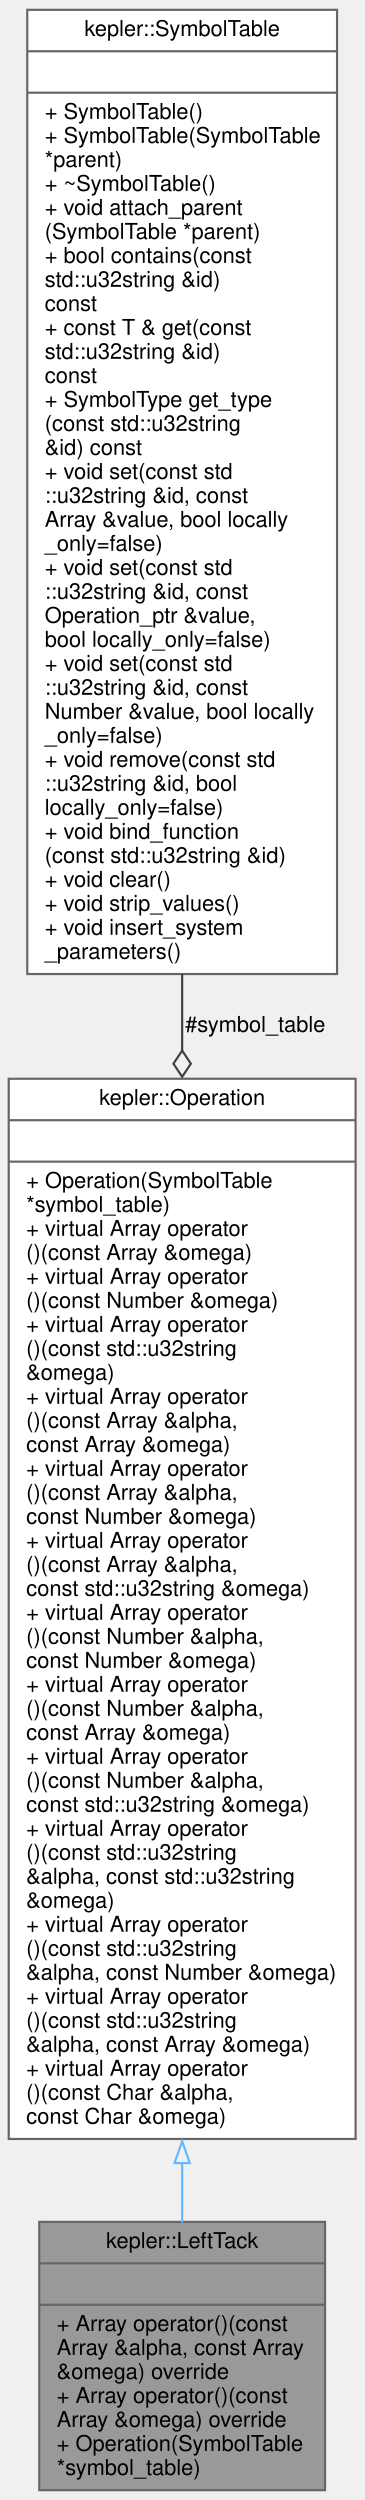
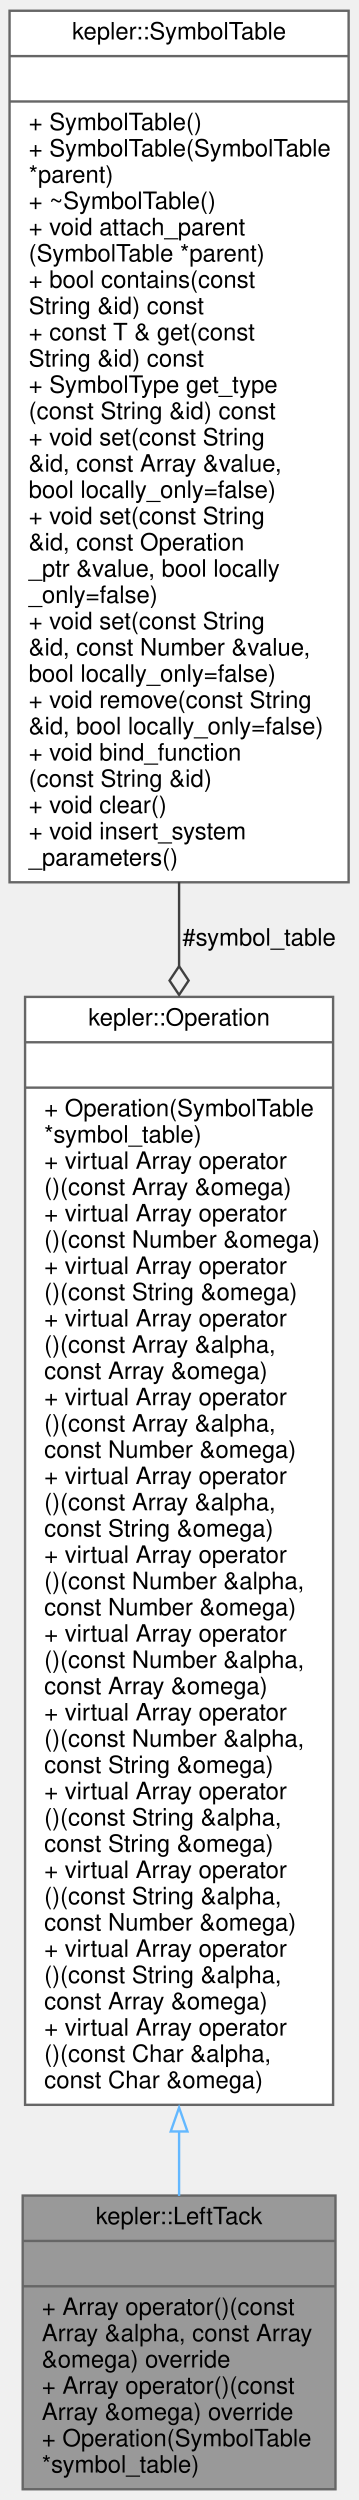
- <svg xmlns="http://www.w3.org/2000/svg" xmlns:xlink="http://www.w3.org/1999/xlink" width="167pt" height="1146pt" viewBox="0.00 0.00 167.00 1146.00">
-   <g id="graph0" class="graph" transform="scale(1 1) rotate(0) translate(4 1142)">
+ <svg xmlns="http://www.w3.org/2000/svg" xmlns:xlink="http://www.w3.org/1999/xlink" width="150pt" height="1047pt" viewBox="0.00 0.00 150.00 1047.00">
+   <g id="graph0" class="graph" transform="scale(1 1) rotate(0) translate(4 1043)">
    <g id="node1" class="node">
      <g id="a_node1">
        <a xlink:title=" ">
-           <polygon fill="#999999" stroke="#666666" points="14,-0.5 14,-123.5 145,-123.5 145,-0.5 14,-0.5" />
-           <text text-anchor="middle" x="79.5" y="-111.5" font-family="Helvetica,sans-Serif" font-size="10.00">kepler::LeftTack</text>
-           <polyline fill="none" stroke="#666666" points="14,-104.5 145,-104.5" />
-           <text text-anchor="middle" x="79.5" y="-92.5" font-family="Helvetica,sans-Serif" font-size="10.00"> </text>
-           <polyline fill="none" stroke="#666666" points="14,-85.5 145,-85.5" />
-           <text text-anchor="start" x="22" y="-73.5" font-family="Helvetica,sans-Serif" font-size="10.00">+ Array operator()(const</text>
-           <text text-anchor="start" x="22" y="-62.5" font-family="Helvetica,sans-Serif" font-size="10.00"> Array &amp;alpha, const Array</text>
-           <text text-anchor="start" x="22" y="-51.5" font-family="Helvetica,sans-Serif" font-size="10.00"> &amp;omega) override</text>
-           <text text-anchor="start" x="22" y="-40.5" font-family="Helvetica,sans-Serif" font-size="10.00">+ Array operator()(const</text>
-           <text text-anchor="start" x="22" y="-29.5" font-family="Helvetica,sans-Serif" font-size="10.00"> Array &amp;omega) override</text>
-           <text text-anchor="start" x="22" y="-18.5" font-family="Helvetica,sans-Serif" font-size="10.00">+ Operation(SymbolTable</text>
-           <text text-anchor="start" x="22" y="-7.5" font-family="Helvetica,sans-Serif" font-size="10.00"> *symbol_table)</text>
+           <polygon fill="#999999" stroke="#666666" points="5.5,-0.5 5.5,-123.5 136.5,-123.5 136.5,-0.5 5.5,-0.5" />
+           <text text-anchor="middle" x="71" y="-111.5" font-family="Helvetica,sans-Serif" font-size="10.00">kepler::LeftTack</text>
+           <polyline fill="none" stroke="#666666" points="5.5,-104.5 136.5,-104.5" />
+           <text text-anchor="middle" x="71" y="-92.5" font-family="Helvetica,sans-Serif" font-size="10.00"> </text>
+           <polyline fill="none" stroke="#666666" points="5.5,-85.5 136.5,-85.5" />
+           <text text-anchor="start" x="13.5" y="-73.5" font-family="Helvetica,sans-Serif" font-size="10.00">+ Array operator()(const</text>
+           <text text-anchor="start" x="13.5" y="-62.5" font-family="Helvetica,sans-Serif" font-size="10.00"> Array &amp;alpha, const Array</text>
+           <text text-anchor="start" x="13.5" y="-51.5" font-family="Helvetica,sans-Serif" font-size="10.00"> &amp;omega) override</text>
+           <text text-anchor="start" x="13.5" y="-40.5" font-family="Helvetica,sans-Serif" font-size="10.00">+ Array operator()(const</text>
+           <text text-anchor="start" x="13.5" y="-29.5" font-family="Helvetica,sans-Serif" font-size="10.00"> Array &amp;omega) override</text>
+           <text text-anchor="start" x="13.5" y="-18.5" font-family="Helvetica,sans-Serif" font-size="10.00">+ Operation(SymbolTable</text>
+           <text text-anchor="start" x="13.5" y="-7.5" font-family="Helvetica,sans-Serif" font-size="10.00"> *symbol_table)</text>
        </a>
      </g>
    </g>
    <g id="node2" class="node">
      <g id="a_node2">
        <a xlink:href="structkepler_1_1_operation.html" target="_top" xlink:title=" ">
-           <polygon fill="white" stroke="#666666" points="0,-161.5 0,-647.5 159,-647.5 159,-161.5 0,-161.5" />
-           <text text-anchor="middle" x="79.5" y="-635.5" font-family="Helvetica,sans-Serif" font-size="10.00">kepler::Operation</text>
-           <polyline fill="none" stroke="#666666" points="0,-628.5 159,-628.5" />
-           <text text-anchor="middle" x="79.5" y="-616.5" font-family="Helvetica,sans-Serif" font-size="10.00"> </text>
-           <polyline fill="none" stroke="#666666" points="0,-609.5 159,-609.5" />
-           <text text-anchor="start" x="8" y="-597.5" font-family="Helvetica,sans-Serif" font-size="10.00">+ Operation(SymbolTable</text>
-           <text text-anchor="start" x="8" y="-586.5" font-family="Helvetica,sans-Serif" font-size="10.00"> *symbol_table)</text>
-           <text text-anchor="start" x="8" y="-575.5" font-family="Helvetica,sans-Serif" font-size="10.00">+ virtual Array operator</text>
-           <text text-anchor="start" x="8" y="-564.5" font-family="Helvetica,sans-Serif" font-size="10.00">()(const Array &amp;omega)</text>
-           <text text-anchor="start" x="8" y="-553.5" font-family="Helvetica,sans-Serif" font-size="10.00">+ virtual Array operator</text>
-           <text text-anchor="start" x="8" y="-542.5" font-family="Helvetica,sans-Serif" font-size="10.00">()(const Number &amp;omega)</text>
-           <text text-anchor="start" x="8" y="-531.5" font-family="Helvetica,sans-Serif" font-size="10.00">+ virtual Array operator</text>
-           <text text-anchor="start" x="8" y="-520.5" font-family="Helvetica,sans-Serif" font-size="10.00">()(const std::u32string</text>
-           <text text-anchor="start" x="8" y="-509.5" font-family="Helvetica,sans-Serif" font-size="10.00"> &amp;omega)</text>
-           <text text-anchor="start" x="8" y="-498.5" font-family="Helvetica,sans-Serif" font-size="10.00">+ virtual Array operator</text>
-           <text text-anchor="start" x="8" y="-487.5" font-family="Helvetica,sans-Serif" font-size="10.00">()(const Array &amp;alpha,</text>
-           <text text-anchor="start" x="8" y="-476.5" font-family="Helvetica,sans-Serif" font-size="10.00"> const Array &amp;omega)</text>
-           <text text-anchor="start" x="8" y="-465.5" font-family="Helvetica,sans-Serif" font-size="10.00">+ virtual Array operator</text>
-           <text text-anchor="start" x="8" y="-454.5" font-family="Helvetica,sans-Serif" font-size="10.00">()(const Array &amp;alpha,</text>
-           <text text-anchor="start" x="8" y="-443.5" font-family="Helvetica,sans-Serif" font-size="10.00"> const Number &amp;omega)</text>
-           <text text-anchor="start" x="8" y="-432.5" font-family="Helvetica,sans-Serif" font-size="10.00">+ virtual Array operator</text>
-           <text text-anchor="start" x="8" y="-421.5" font-family="Helvetica,sans-Serif" font-size="10.00">()(const Array &amp;alpha,</text>
-           <text text-anchor="start" x="8" y="-410.5" font-family="Helvetica,sans-Serif" font-size="10.00"> const std::u32string &amp;omega)</text>
-           <text text-anchor="start" x="8" y="-399.5" font-family="Helvetica,sans-Serif" font-size="10.00">+ virtual Array operator</text>
-           <text text-anchor="start" x="8" y="-388.5" font-family="Helvetica,sans-Serif" font-size="10.00">()(const Number &amp;alpha,</text>
-           <text text-anchor="start" x="8" y="-377.5" font-family="Helvetica,sans-Serif" font-size="10.00"> const Number &amp;omega)</text>
-           <text text-anchor="start" x="8" y="-366.5" font-family="Helvetica,sans-Serif" font-size="10.00">+ virtual Array operator</text>
-           <text text-anchor="start" x="8" y="-355.5" font-family="Helvetica,sans-Serif" font-size="10.00">()(const Number &amp;alpha,</text>
-           <text text-anchor="start" x="8" y="-344.5" font-family="Helvetica,sans-Serif" font-size="10.00"> const Array &amp;omega)</text>
-           <text text-anchor="start" x="8" y="-333.5" font-family="Helvetica,sans-Serif" font-size="10.00">+ virtual Array operator</text>
-           <text text-anchor="start" x="8" y="-322.5" font-family="Helvetica,sans-Serif" font-size="10.00">()(const Number &amp;alpha,</text>
-           <text text-anchor="start" x="8" y="-311.5" font-family="Helvetica,sans-Serif" font-size="10.00"> const std::u32string &amp;omega)</text>
-           <text text-anchor="start" x="8" y="-300.5" font-family="Helvetica,sans-Serif" font-size="10.00">+ virtual Array operator</text>
-           <text text-anchor="start" x="8" y="-289.5" font-family="Helvetica,sans-Serif" font-size="10.00">()(const std::u32string</text>
-           <text text-anchor="start" x="8" y="-278.5" font-family="Helvetica,sans-Serif" font-size="10.00"> &amp;alpha, const std::u32string</text>
-           <text text-anchor="start" x="8" y="-267.5" font-family="Helvetica,sans-Serif" font-size="10.00"> &amp;omega)</text>
-           <text text-anchor="start" x="8" y="-256.5" font-family="Helvetica,sans-Serif" font-size="10.00">+ virtual Array operator</text>
-           <text text-anchor="start" x="8" y="-245.5" font-family="Helvetica,sans-Serif" font-size="10.00">()(const std::u32string</text>
-           <text text-anchor="start" x="8" y="-234.5" font-family="Helvetica,sans-Serif" font-size="10.00"> &amp;alpha, const Number &amp;omega)</text>
-           <text text-anchor="start" x="8" y="-223.5" font-family="Helvetica,sans-Serif" font-size="10.00">+ virtual Array operator</text>
-           <text text-anchor="start" x="8" y="-212.5" font-family="Helvetica,sans-Serif" font-size="10.00">()(const std::u32string</text>
-           <text text-anchor="start" x="8" y="-201.5" font-family="Helvetica,sans-Serif" font-size="10.00"> &amp;alpha, const Array &amp;omega)</text>
-           <text text-anchor="start" x="8" y="-190.5" font-family="Helvetica,sans-Serif" font-size="10.00">+ virtual Array operator</text>
-           <text text-anchor="start" x="8" y="-179.5" font-family="Helvetica,sans-Serif" font-size="10.00">()(const Char &amp;alpha,</text>
-           <text text-anchor="start" x="8" y="-168.5" font-family="Helvetica,sans-Serif" font-size="10.00"> const Char &amp;omega)</text>
+           <polygon fill="white" stroke="#666666" points="6.5,-161.5 6.5,-625.5 135.5,-625.5 135.5,-161.5 6.5,-161.5" />
+           <text text-anchor="middle" x="71" y="-613.5" font-family="Helvetica,sans-Serif" font-size="10.00">kepler::Operation</text>
+           <polyline fill="none" stroke="#666666" points="6.5,-606.5 135.5,-606.5" />
+           <text text-anchor="middle" x="71" y="-594.5" font-family="Helvetica,sans-Serif" font-size="10.00"> </text>
+           <polyline fill="none" stroke="#666666" points="6.5,-587.5 135.5,-587.5" />
+           <text text-anchor="start" x="14.5" y="-575.5" font-family="Helvetica,sans-Serif" font-size="10.00">+ Operation(SymbolTable</text>
+           <text text-anchor="start" x="14.5" y="-564.5" font-family="Helvetica,sans-Serif" font-size="10.00"> *symbol_table)</text>
+           <text text-anchor="start" x="14.5" y="-553.5" font-family="Helvetica,sans-Serif" font-size="10.00">+ virtual Array operator</text>
+           <text text-anchor="start" x="14.5" y="-542.5" font-family="Helvetica,sans-Serif" font-size="10.00">()(const Array &amp;omega)</text>
+           <text text-anchor="start" x="14.5" y="-531.5" font-family="Helvetica,sans-Serif" font-size="10.00">+ virtual Array operator</text>
+           <text text-anchor="start" x="14.5" y="-520.5" font-family="Helvetica,sans-Serif" font-size="10.00">()(const Number &amp;omega)</text>
+           <text text-anchor="start" x="14.5" y="-509.5" font-family="Helvetica,sans-Serif" font-size="10.00">+ virtual Array operator</text>
+           <text text-anchor="start" x="14.5" y="-498.5" font-family="Helvetica,sans-Serif" font-size="10.00">()(const String &amp;omega)</text>
+           <text text-anchor="start" x="14.5" y="-487.5" font-family="Helvetica,sans-Serif" font-size="10.00">+ virtual Array operator</text>
+           <text text-anchor="start" x="14.5" y="-476.5" font-family="Helvetica,sans-Serif" font-size="10.00">()(const Array &amp;alpha,</text>
+           <text text-anchor="start" x="14.5" y="-465.5" font-family="Helvetica,sans-Serif" font-size="10.00"> const Array &amp;omega)</text>
+           <text text-anchor="start" x="14.5" y="-454.5" font-family="Helvetica,sans-Serif" font-size="10.00">+ virtual Array operator</text>
+           <text text-anchor="start" x="14.5" y="-443.5" font-family="Helvetica,sans-Serif" font-size="10.00">()(const Array &amp;alpha,</text>
+           <text text-anchor="start" x="14.5" y="-432.5" font-family="Helvetica,sans-Serif" font-size="10.00"> const Number &amp;omega)</text>
+           <text text-anchor="start" x="14.5" y="-421.5" font-family="Helvetica,sans-Serif" font-size="10.00">+ virtual Array operator</text>
+           <text text-anchor="start" x="14.5" y="-410.5" font-family="Helvetica,sans-Serif" font-size="10.00">()(const Array &amp;alpha,</text>
+           <text text-anchor="start" x="14.5" y="-399.5" font-family="Helvetica,sans-Serif" font-size="10.00"> const String &amp;omega)</text>
+           <text text-anchor="start" x="14.5" y="-388.5" font-family="Helvetica,sans-Serif" font-size="10.00">+ virtual Array operator</text>
+           <text text-anchor="start" x="14.5" y="-377.5" font-family="Helvetica,sans-Serif" font-size="10.00">()(const Number &amp;alpha,</text>
+           <text text-anchor="start" x="14.5" y="-366.5" font-family="Helvetica,sans-Serif" font-size="10.00"> const Number &amp;omega)</text>
+           <text text-anchor="start" x="14.5" y="-355.5" font-family="Helvetica,sans-Serif" font-size="10.00">+ virtual Array operator</text>
+           <text text-anchor="start" x="14.5" y="-344.5" font-family="Helvetica,sans-Serif" font-size="10.00">()(const Number &amp;alpha,</text>
+           <text text-anchor="start" x="14.5" y="-333.5" font-family="Helvetica,sans-Serif" font-size="10.00"> const Array &amp;omega)</text>
+           <text text-anchor="start" x="14.5" y="-322.5" font-family="Helvetica,sans-Serif" font-size="10.00">+ virtual Array operator</text>
+           <text text-anchor="start" x="14.5" y="-311.5" font-family="Helvetica,sans-Serif" font-size="10.00">()(const Number &amp;alpha,</text>
+           <text text-anchor="start" x="14.5" y="-300.5" font-family="Helvetica,sans-Serif" font-size="10.00"> const String &amp;omega)</text>
+           <text text-anchor="start" x="14.5" y="-289.5" font-family="Helvetica,sans-Serif" font-size="10.00">+ virtual Array operator</text>
+           <text text-anchor="start" x="14.5" y="-278.5" font-family="Helvetica,sans-Serif" font-size="10.00">()(const String &amp;alpha,</text>
+           <text text-anchor="start" x="14.5" y="-267.5" font-family="Helvetica,sans-Serif" font-size="10.00"> const String &amp;omega)</text>
+           <text text-anchor="start" x="14.5" y="-256.5" font-family="Helvetica,sans-Serif" font-size="10.00">+ virtual Array operator</text>
+           <text text-anchor="start" x="14.5" y="-245.5" font-family="Helvetica,sans-Serif" font-size="10.00">()(const String &amp;alpha,</text>
+           <text text-anchor="start" x="14.5" y="-234.5" font-family="Helvetica,sans-Serif" font-size="10.00"> const Number &amp;omega)</text>
+           <text text-anchor="start" x="14.5" y="-223.5" font-family="Helvetica,sans-Serif" font-size="10.00">+ virtual Array operator</text>
+           <text text-anchor="start" x="14.5" y="-212.5" font-family="Helvetica,sans-Serif" font-size="10.00">()(const String &amp;alpha,</text>
+           <text text-anchor="start" x="14.5" y="-201.5" font-family="Helvetica,sans-Serif" font-size="10.00"> const Array &amp;omega)</text>
+           <text text-anchor="start" x="14.5" y="-190.5" font-family="Helvetica,sans-Serif" font-size="10.00">+ virtual Array operator</text>
+           <text text-anchor="start" x="14.5" y="-179.5" font-family="Helvetica,sans-Serif" font-size="10.00">()(const Char &amp;alpha,</text>
+           <text text-anchor="start" x="14.5" y="-168.5" font-family="Helvetica,sans-Serif" font-size="10.00"> const Char &amp;omega)</text>
        </a>
      </g>
    </g>
    <g id="edge1" class="edge">
-       <path fill="none" stroke="#63b8ff" d="M79.5,-150.48C79.5,-140.89 79.5,-131.76 79.5,-123.27" />
-       <polygon fill="none" stroke="#63b8ff" points="76,-150.43 79.5,-160.43 83,-150.43 76,-150.43" />
+       <path fill="none" stroke="#63b8ff" d="M71,-150.46C71,-140.91 71,-131.8 71,-123.33" />
+       <polygon fill="none" stroke="#63b8ff" points="67.5,-150.35 71,-160.35 74.5,-150.35 67.5,-150.35" />
    </g>
    <g id="node3" class="node">
      <g id="a_node3">
        <a xlink:href="classkepler_1_1_symbol_table.html" target="_top" xlink:title=" ">
-           <polygon fill="white" stroke="#666666" points="8.5,-695.5 8.5,-1137.5 150.5,-1137.5 150.5,-695.5 8.5,-695.5" />
-           <text text-anchor="middle" x="79.5" y="-1125.5" font-family="Helvetica,sans-Serif" font-size="10.00">kepler::SymbolTable</text>
-           <polyline fill="none" stroke="#666666" points="8.5,-1118.5 150.5,-1118.5" />
-           <text text-anchor="middle" x="79.5" y="-1106.5" font-family="Helvetica,sans-Serif" font-size="10.00"> </text>
-           <polyline fill="none" stroke="#666666" points="8.5,-1099.5 150.5,-1099.5" />
-           <text text-anchor="start" x="16.5" y="-1087.5" font-family="Helvetica,sans-Serif" font-size="10.00">+ SymbolTable()</text>
-           <text text-anchor="start" x="16.5" y="-1076.5" font-family="Helvetica,sans-Serif" font-size="10.00">+ SymbolTable(SymbolTable</text>
-           <text text-anchor="start" x="16.5" y="-1065.5" font-family="Helvetica,sans-Serif" font-size="10.00"> *parent)</text>
-           <text text-anchor="start" x="16.5" y="-1054.5" font-family="Helvetica,sans-Serif" font-size="10.00">+ ~SymbolTable()</text>
-           <text text-anchor="start" x="16.5" y="-1043.5" font-family="Helvetica,sans-Serif" font-size="10.00">+ void attach_parent</text>
-           <text text-anchor="start" x="16.5" y="-1032.5" font-family="Helvetica,sans-Serif" font-size="10.00">(SymbolTable *parent)</text>
-           <text text-anchor="start" x="16.5" y="-1021.5" font-family="Helvetica,sans-Serif" font-size="10.00">+ bool contains(const</text>
-           <text text-anchor="start" x="16.5" y="-1010.5" font-family="Helvetica,sans-Serif" font-size="10.00"> std::u32string &amp;id)</text>
-           <text text-anchor="start" x="16.5" y="-999.5" font-family="Helvetica,sans-Serif" font-size="10.00"> const</text>
-           <text text-anchor="start" x="16.5" y="-988.5" font-family="Helvetica,sans-Serif" font-size="10.00">+ const T &amp; get(const</text>
-           <text text-anchor="start" x="16.5" y="-977.5" font-family="Helvetica,sans-Serif" font-size="10.00"> std::u32string &amp;id)</text>
-           <text text-anchor="start" x="16.5" y="-966.5" font-family="Helvetica,sans-Serif" font-size="10.00"> const</text>
-           <text text-anchor="start" x="16.5" y="-955.5" font-family="Helvetica,sans-Serif" font-size="10.00">+ SymbolType get_type</text>
-           <text text-anchor="start" x="16.5" y="-944.5" font-family="Helvetica,sans-Serif" font-size="10.00">(const std::u32string</text>
-           <text text-anchor="start" x="16.5" y="-933.5" font-family="Helvetica,sans-Serif" font-size="10.00"> &amp;id) const</text>
-           <text text-anchor="start" x="16.5" y="-922.5" font-family="Helvetica,sans-Serif" font-size="10.00">+ void set(const std</text>
-           <text text-anchor="start" x="16.5" y="-911.5" font-family="Helvetica,sans-Serif" font-size="10.00">::u32string &amp;id, const</text>
-           <text text-anchor="start" x="16.5" y="-900.5" font-family="Helvetica,sans-Serif" font-size="10.00"> Array &amp;value, bool locally</text>
-           <text text-anchor="start" x="16.5" y="-889.5" font-family="Helvetica,sans-Serif" font-size="10.00">_only=false)</text>
-           <text text-anchor="start" x="16.5" y="-878.5" font-family="Helvetica,sans-Serif" font-size="10.00">+ void set(const std</text>
-           <text text-anchor="start" x="16.5" y="-867.5" font-family="Helvetica,sans-Serif" font-size="10.00">::u32string &amp;id, const</text>
-           <text text-anchor="start" x="16.5" y="-856.5" font-family="Helvetica,sans-Serif" font-size="10.00"> Operation_ptr &amp;value,</text>
-           <text text-anchor="start" x="16.5" y="-845.5" font-family="Helvetica,sans-Serif" font-size="10.00"> bool locally_only=false)</text>
-           <text text-anchor="start" x="16.5" y="-834.5" font-family="Helvetica,sans-Serif" font-size="10.00">+ void set(const std</text>
-           <text text-anchor="start" x="16.5" y="-823.5" font-family="Helvetica,sans-Serif" font-size="10.00">::u32string &amp;id, const</text>
-           <text text-anchor="start" x="16.5" y="-812.5" font-family="Helvetica,sans-Serif" font-size="10.00"> Number &amp;value, bool locally</text>
-           <text text-anchor="start" x="16.5" y="-801.5" font-family="Helvetica,sans-Serif" font-size="10.00">_only=false)</text>
-           <text text-anchor="start" x="16.5" y="-790.5" font-family="Helvetica,sans-Serif" font-size="10.00">+ void remove(const std</text>
-           <text text-anchor="start" x="16.5" y="-779.5" font-family="Helvetica,sans-Serif" font-size="10.00">::u32string &amp;id, bool</text>
-           <text text-anchor="start" x="16.5" y="-768.5" font-family="Helvetica,sans-Serif" font-size="10.00"> locally_only=false)</text>
-           <text text-anchor="start" x="16.5" y="-757.5" font-family="Helvetica,sans-Serif" font-size="10.00">+ void bind_function</text>
-           <text text-anchor="start" x="16.5" y="-746.5" font-family="Helvetica,sans-Serif" font-size="10.00">(const std::u32string &amp;id)</text>
-           <text text-anchor="start" x="16.5" y="-735.5" font-family="Helvetica,sans-Serif" font-size="10.00">+ void clear()</text>
-           <text text-anchor="start" x="16.5" y="-724.5" font-family="Helvetica,sans-Serif" font-size="10.00">+ void strip_values()</text>
-           <text text-anchor="start" x="16.5" y="-713.5" font-family="Helvetica,sans-Serif" font-size="10.00">+ void insert_system</text>
-           <text text-anchor="start" x="16.5" y="-702.5" font-family="Helvetica,sans-Serif" font-size="10.00">_parameters()</text>
+           <polygon fill="white" stroke="#666666" points="0,-673.5 0,-1038.5 142,-1038.5 142,-673.5 0,-673.5" />
+           <text text-anchor="middle" x="71" y="-1026.5" font-family="Helvetica,sans-Serif" font-size="10.00">kepler::SymbolTable</text>
+           <polyline fill="none" stroke="#666666" points="0,-1019.5 142,-1019.5" />
+           <text text-anchor="middle" x="71" y="-1007.5" font-family="Helvetica,sans-Serif" font-size="10.00"> </text>
+           <polyline fill="none" stroke="#666666" points="0,-1000.5 142,-1000.5" />
+           <text text-anchor="start" x="8" y="-988.5" font-family="Helvetica,sans-Serif" font-size="10.00">+ SymbolTable()</text>
+           <text text-anchor="start" x="8" y="-977.5" font-family="Helvetica,sans-Serif" font-size="10.00">+ SymbolTable(SymbolTable</text>
+           <text text-anchor="start" x="8" y="-966.5" font-family="Helvetica,sans-Serif" font-size="10.00"> *parent)</text>
+           <text text-anchor="start" x="8" y="-955.5" font-family="Helvetica,sans-Serif" font-size="10.00">+ ~SymbolTable()</text>
+           <text text-anchor="start" x="8" y="-944.5" font-family="Helvetica,sans-Serif" font-size="10.00">+ void attach_parent</text>
+           <text text-anchor="start" x="8" y="-933.5" font-family="Helvetica,sans-Serif" font-size="10.00">(SymbolTable *parent)</text>
+           <text text-anchor="start" x="8" y="-922.5" font-family="Helvetica,sans-Serif" font-size="10.00">+ bool contains(const</text>
+           <text text-anchor="start" x="8" y="-911.5" font-family="Helvetica,sans-Serif" font-size="10.00"> String &amp;id) const</text>
+           <text text-anchor="start" x="8" y="-900.5" font-family="Helvetica,sans-Serif" font-size="10.00">+ const T &amp; get(const</text>
+           <text text-anchor="start" x="8" y="-889.5" font-family="Helvetica,sans-Serif" font-size="10.00"> String &amp;id) const</text>
+           <text text-anchor="start" x="8" y="-878.5" font-family="Helvetica,sans-Serif" font-size="10.00">+ SymbolType get_type</text>
+           <text text-anchor="start" x="8" y="-867.5" font-family="Helvetica,sans-Serif" font-size="10.00">(const String &amp;id) const</text>
+           <text text-anchor="start" x="8" y="-856.5" font-family="Helvetica,sans-Serif" font-size="10.00">+ void set(const String</text>
+           <text text-anchor="start" x="8" y="-845.5" font-family="Helvetica,sans-Serif" font-size="10.00"> &amp;id, const Array &amp;value,</text>
+           <text text-anchor="start" x="8" y="-834.5" font-family="Helvetica,sans-Serif" font-size="10.00"> bool locally_only=false)</text>
+           <text text-anchor="start" x="8" y="-823.5" font-family="Helvetica,sans-Serif" font-size="10.00">+ void set(const String</text>
+           <text text-anchor="start" x="8" y="-812.5" font-family="Helvetica,sans-Serif" font-size="10.00"> &amp;id, const Operation</text>
+           <text text-anchor="start" x="8" y="-801.5" font-family="Helvetica,sans-Serif" font-size="10.00">_ptr &amp;value, bool locally</text>
+           <text text-anchor="start" x="8" y="-790.5" font-family="Helvetica,sans-Serif" font-size="10.00">_only=false)</text>
+           <text text-anchor="start" x="8" y="-779.5" font-family="Helvetica,sans-Serif" font-size="10.00">+ void set(const String</text>
+           <text text-anchor="start" x="8" y="-768.5" font-family="Helvetica,sans-Serif" font-size="10.00"> &amp;id, const Number &amp;value,</text>
+           <text text-anchor="start" x="8" y="-757.5" font-family="Helvetica,sans-Serif" font-size="10.00"> bool locally_only=false)</text>
+           <text text-anchor="start" x="8" y="-746.5" font-family="Helvetica,sans-Serif" font-size="10.00">+ void remove(const String</text>
+           <text text-anchor="start" x="8" y="-735.5" font-family="Helvetica,sans-Serif" font-size="10.00"> &amp;id, bool locally_only=false)</text>
+           <text text-anchor="start" x="8" y="-724.5" font-family="Helvetica,sans-Serif" font-size="10.00">+ void bind_function</text>
+           <text text-anchor="start" x="8" y="-713.5" font-family="Helvetica,sans-Serif" font-size="10.00">(const String &amp;id)</text>
+           <text text-anchor="start" x="8" y="-702.5" font-family="Helvetica,sans-Serif" font-size="10.00">+ void clear()</text>
+           <text text-anchor="start" x="8" y="-691.5" font-family="Helvetica,sans-Serif" font-size="10.00">+ void insert_system</text>
+           <text text-anchor="start" x="8" y="-680.5" font-family="Helvetica,sans-Serif" font-size="10.00">_parameters()</text>
        </a>
      </g>
    </g>
    <g id="edge2" class="edge">
-       <path fill="none" stroke="#404040" d="M79.5,-695.51C79.5,-683.83 79.5,-672.05 79.5,-660.27" />
-       <polygon fill="none" stroke="#404040" points="79.5,-660.4 75.5,-654.4 79.5,-648.4 83.5,-654.4 79.5,-660.4" />
-       <text text-anchor="middle" x="113" y="-669" font-family="Helvetica,sans-Serif" font-size="10.00"> #symbol_table</text>
+       <path fill="none" stroke="#404040" d="M71,-673.66C71,-662.01 71,-650.2 71,-638.33" />
+       <polygon fill="none" stroke="#404040" points="71,-638.34 67,-632.34 71,-626.34 75,-632.34 71,-638.34" />
+       <text text-anchor="middle" x="104.5" y="-647" font-family="Helvetica,sans-Serif" font-size="10.00"> #symbol_table</text>
    </g>
  </g>
</svg>
